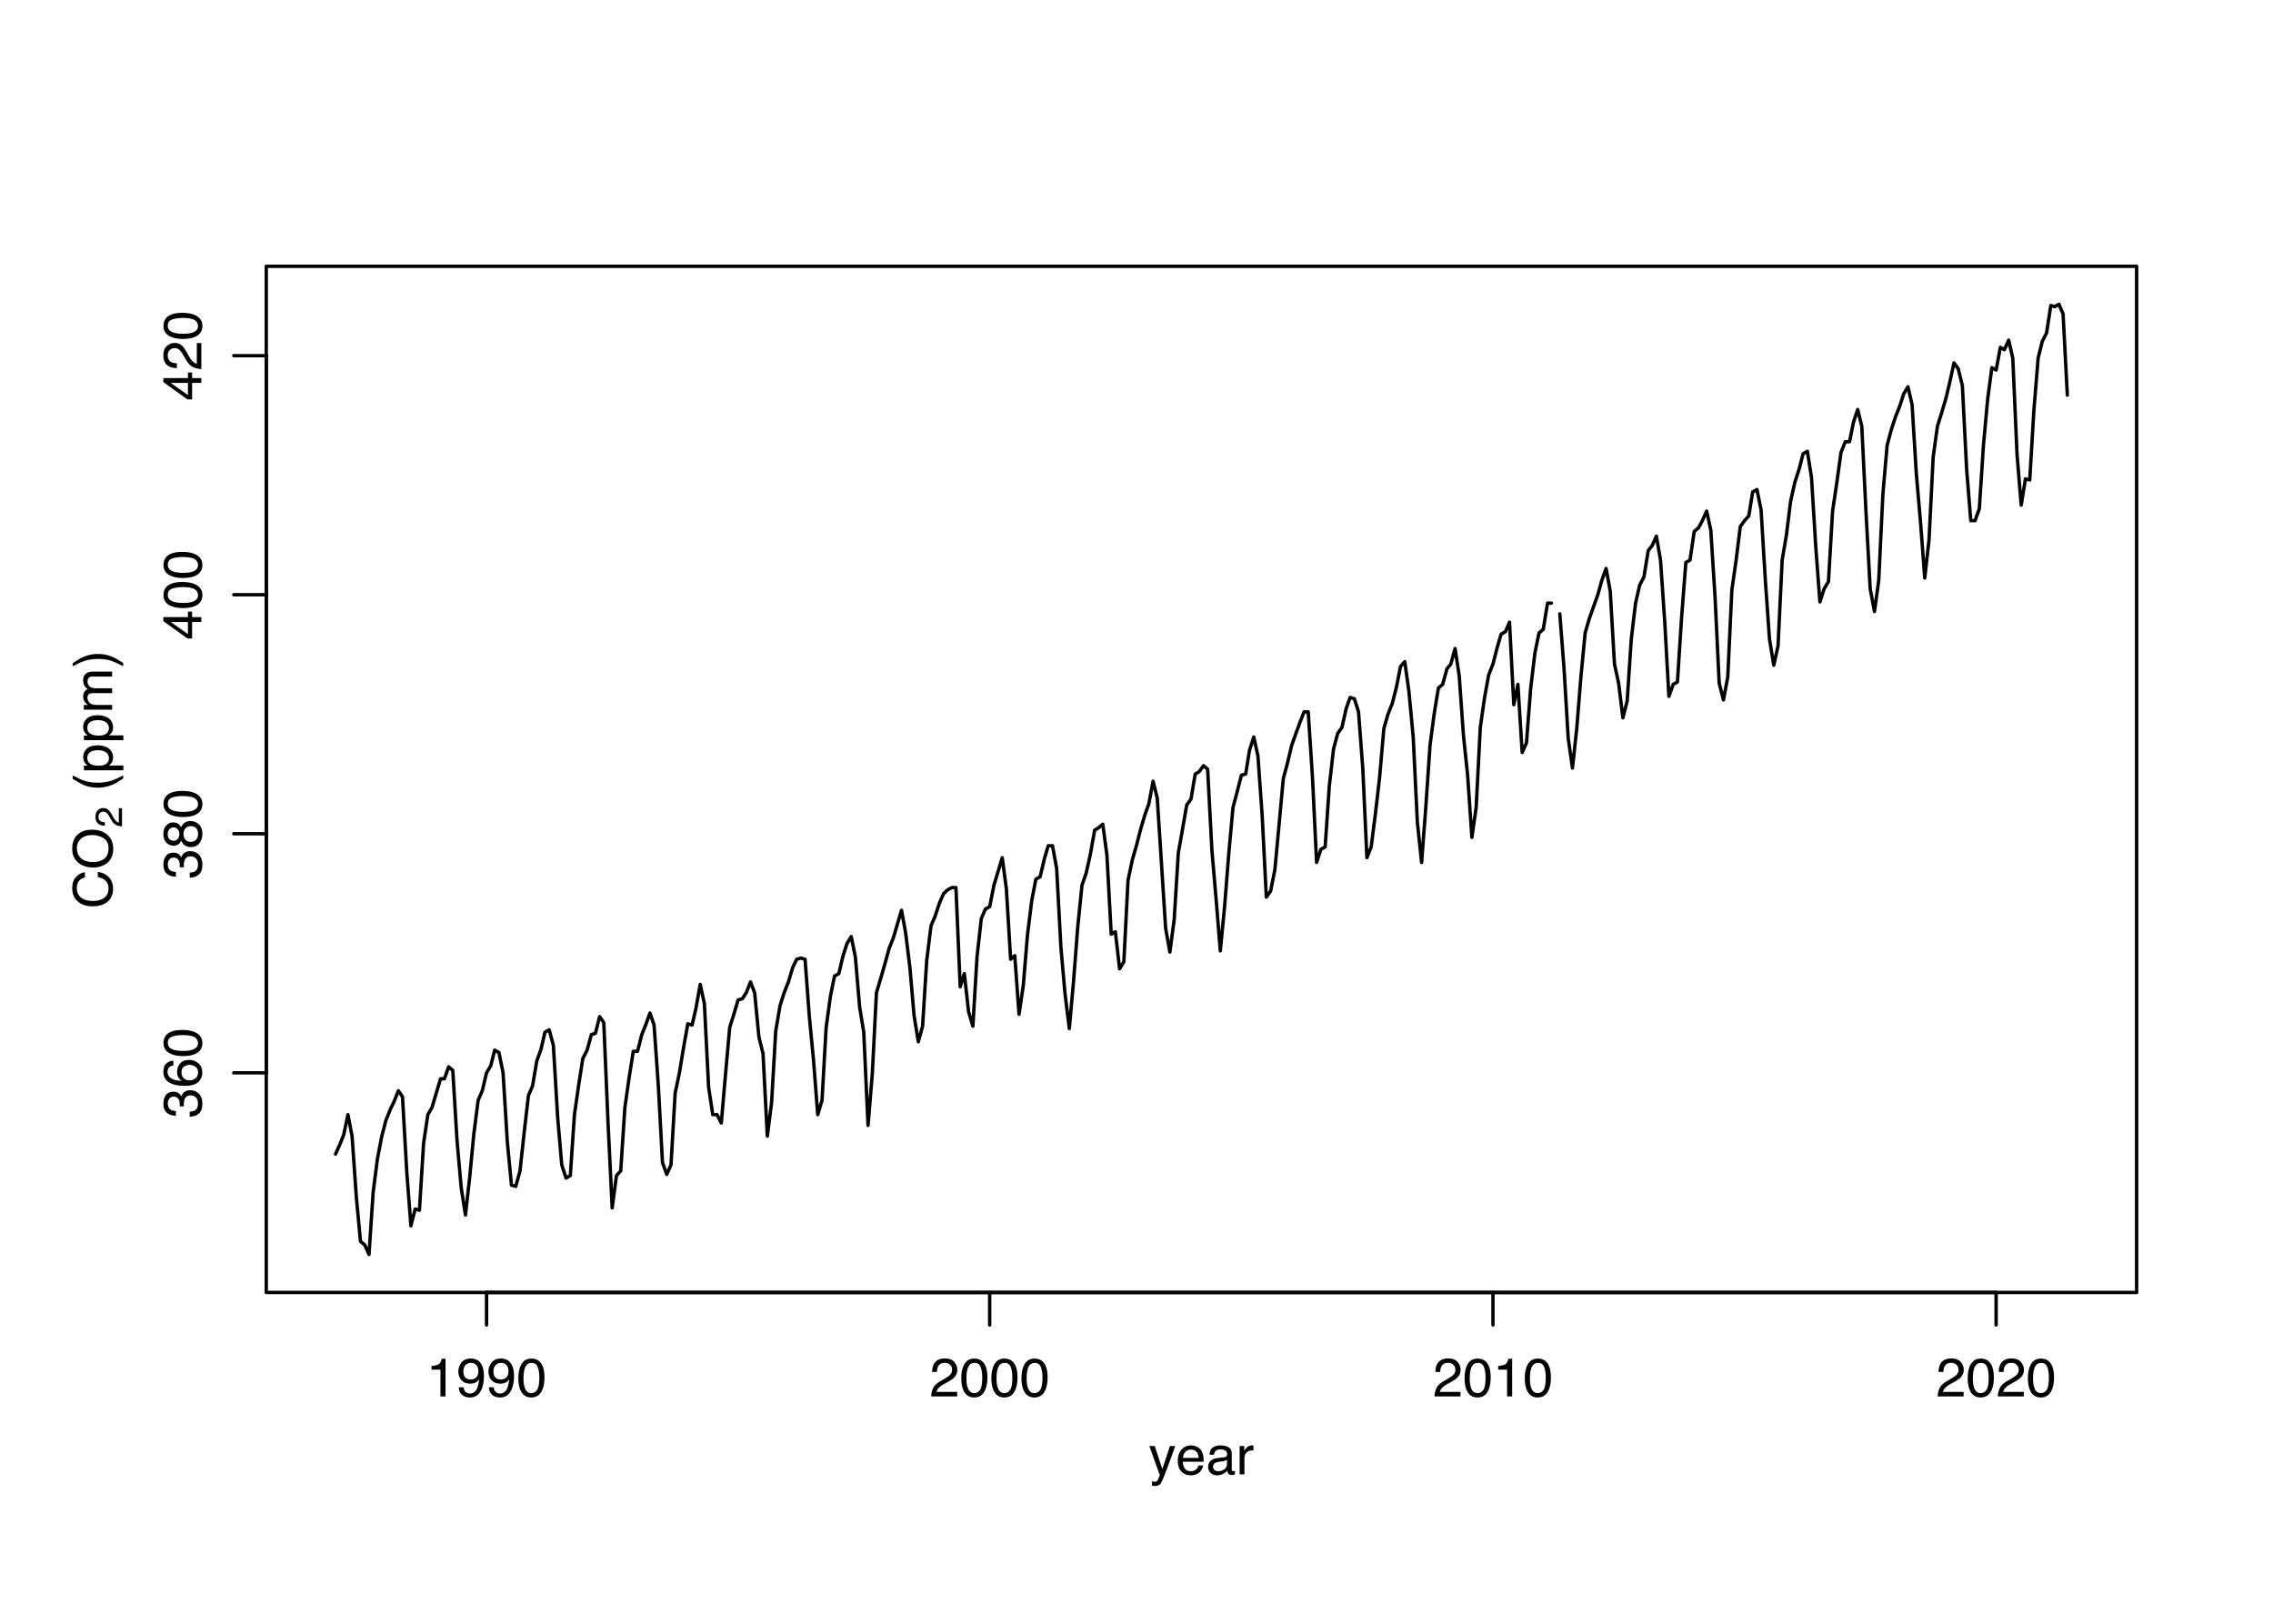
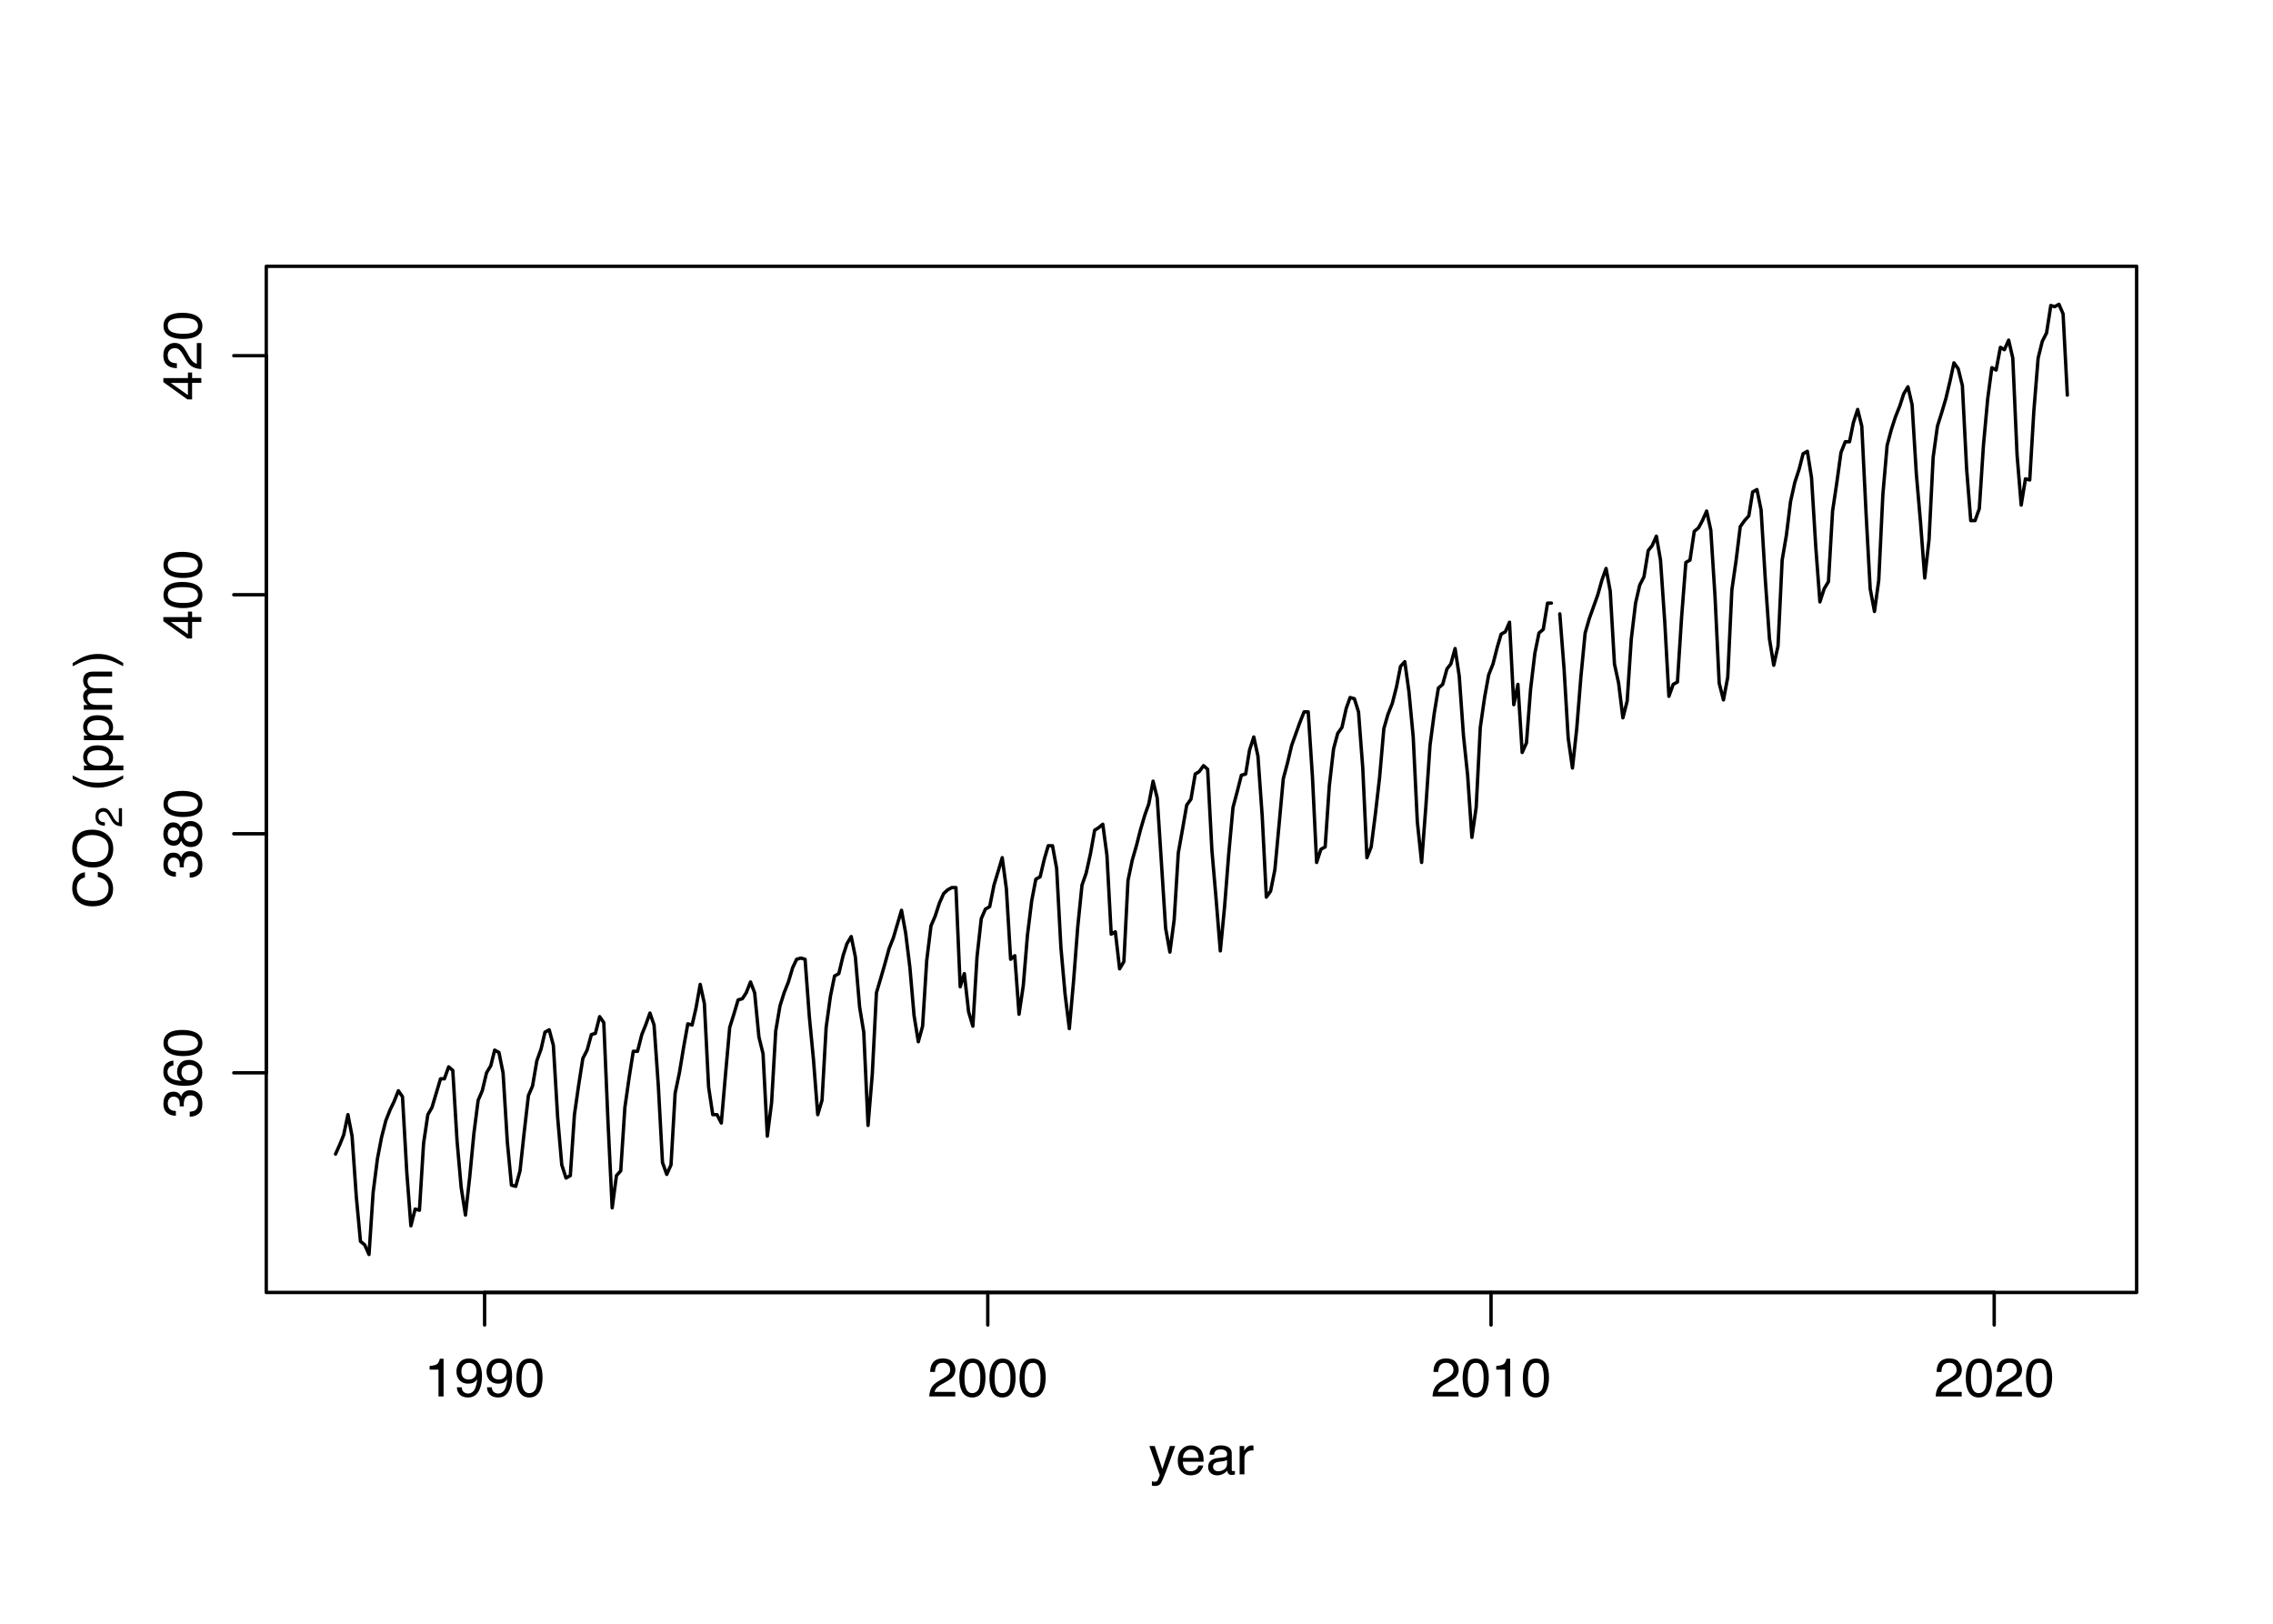
<svg xmlns="http://www.w3.org/2000/svg" xmlns:xlink="http://www.w3.org/1999/xlink" width="504pt" height="360pt" viewBox="0 0 504 360" version="1.1">
  <defs>
    <g>
      <symbol overflow="visible" id="glyph0-0">
        <path style="stroke:none;" d="M 0.391 0 L 0.391 -8.609 L 7.219 -8.609 L 7.219 0 Z M 6.141 -1.078 L 6.141 -7.531 L 1.469 -7.531 L 1.469 -1.078 Z M 6.141 -1.078 " />
      </symbol>
      <symbol overflow="visible" id="glyph0-1">
        <path style="stroke:none;" d="M 1.156 -5.938 L 1.156 -6.75 C 1.914 -6.82 2.441 -6.945 2.734 -7.125 C 3.035 -7.301 3.266 -7.711 3.422 -8.359 L 4.25 -8.359 L 4.25 0 L 3.125 0 L 3.125 -5.938 Z M 1.156 -5.938 " />
      </symbol>
      <symbol overflow="visible" id="glyph0-2">
        <path style="stroke:none;" d="M 1.594 -2.031 C 1.625 -1.445 1.848 -1.047 2.266 -0.828 C 2.484 -0.703 2.727 -0.641 3 -0.641 C 3.5 -0.641 3.926 -0.848 4.281 -1.266 C 4.633 -1.691 4.891 -2.547 5.047 -3.828 C 4.805 -3.461 4.516 -3.203 4.172 -3.047 C 3.828 -2.898 3.453 -2.828 3.047 -2.828 C 2.242 -2.828 1.602 -3.078 1.125 -3.578 C 0.656 -4.086 0.422 -4.738 0.422 -5.531 C 0.422 -6.289 0.656 -6.957 1.125 -7.531 C 1.594 -8.113 2.281 -8.406 3.188 -8.406 C 4.406 -8.406 5.25 -7.852 5.719 -6.75 C 5.969 -6.145 6.094 -5.391 6.094 -4.484 C 6.094 -3.453 5.941 -2.539 5.641 -1.75 C 5.129 -0.426 4.258 0.234 3.031 0.234 C 2.219 0.234 1.598 0.02 1.172 -0.406 C 0.742 -0.844 0.531 -1.383 0.531 -2.031 Z M 3.188 -3.75 C 3.613 -3.75 4 -3.883 4.344 -4.156 C 4.688 -4.438 4.859 -4.922 4.859 -5.609 C 4.859 -6.223 4.703 -6.68 4.391 -6.984 C 4.078 -7.285 3.68 -7.438 3.203 -7.438 C 2.691 -7.438 2.285 -7.266 1.984 -6.922 C 1.68 -6.578 1.531 -6.113 1.531 -5.531 C 1.531 -4.988 1.66 -4.555 1.922 -4.234 C 2.191 -3.91 2.613 -3.75 3.188 -3.75 Z M 3.188 -3.75 " />
      </symbol>
      <symbol overflow="visible" id="glyph0-3">
        <path style="stroke:none;" d="M 3.25 -8.391 C 4.332 -8.391 5.117 -7.941 5.609 -7.047 C 5.984 -6.359 6.172 -5.41 6.172 -4.203 C 6.172 -3.066 6 -2.125 5.656 -1.375 C 5.164 -0.301 4.359 0.234 3.234 0.234 C 2.234 0.234 1.484 -0.203 0.984 -1.078 C 0.578 -1.816 0.375 -2.801 0.375 -4.031 C 0.375 -4.977 0.5 -5.797 0.75 -6.484 C 1.207 -7.754 2.039 -8.391 3.25 -8.391 Z M 3.234 -0.734 C 3.785 -0.734 4.223 -0.973 4.547 -1.453 C 4.867 -1.941 5.031 -2.848 5.031 -4.172 C 5.031 -5.117 4.91 -5.898 4.672 -6.516 C 4.441 -7.129 3.988 -7.438 3.312 -7.438 C 2.688 -7.438 2.227 -7.145 1.938 -6.562 C 1.656 -5.977 1.516 -5.117 1.516 -3.984 C 1.516 -3.129 1.609 -2.441 1.797 -1.922 C 2.078 -1.129 2.555 -0.734 3.234 -0.734 Z M 3.234 -0.734 " />
      </symbol>
      <symbol overflow="visible" id="glyph0-4">
        <path style="stroke:none;" d="M 0.375 0 C 0.414 -0.719 0.566 -1.344 0.828 -1.875 C 1.086 -2.414 1.594 -2.906 2.344 -3.344 L 3.469 -4 C 3.969 -4.289 4.32 -4.539 4.531 -4.75 C 4.852 -5.07 5.016 -5.441 5.016 -5.859 C 5.016 -6.348 4.863 -6.734 4.562 -7.016 C 4.27 -7.305 3.883 -7.453 3.406 -7.453 C 2.676 -7.453 2.176 -7.18 1.906 -6.641 C 1.75 -6.336 1.664 -5.93 1.656 -5.422 L 0.578 -5.422 C 0.586 -6.148 0.723 -6.742 0.984 -7.203 C 1.441 -8.016 2.25 -8.422 3.406 -8.422 C 4.363 -8.422 5.062 -8.16 5.5 -7.641 C 5.945 -7.117 6.172 -6.539 6.172 -5.906 C 6.172 -5.238 5.938 -4.664 5.469 -4.188 C 5.195 -3.906 4.707 -3.566 4 -3.172 L 3.188 -2.734 C 2.812 -2.523 2.516 -2.32 2.297 -2.125 C 1.898 -1.789 1.648 -1.414 1.547 -1 L 6.141 -1 L 6.141 0 Z M 0.375 0 " />
      </symbol>
      <symbol overflow="visible" id="glyph0-5">
        <path style="stroke:none;" d="M 4.688 -6.281 L 5.859 -6.281 C 5.711 -5.875 5.383 -4.953 4.875 -3.516 C 4.488 -2.441 4.164 -1.566 3.906 -0.891 C 3.301 0.711 2.875 1.691 2.625 2.047 C 2.375 2.398 1.941 2.578 1.328 2.578 C 1.18 2.578 1.066 2.566 0.984 2.547 C 0.91 2.535 0.812 2.516 0.688 2.484 L 0.688 1.531 C 0.875 1.582 1.008 1.613 1.094 1.625 C 1.176 1.633 1.25 1.641 1.312 1.641 C 1.5 1.641 1.641 1.609 1.734 1.547 C 1.828 1.484 1.906 1.406 1.969 1.312 C 1.988 1.281 2.055 1.117 2.172 0.828 C 2.297 0.535 2.383 0.32 2.438 0.188 L 0.125 -6.281 L 1.312 -6.281 L 3 -1.172 Z M 3 -6.422 Z M 3 -6.422 " />
      </symbol>
      <symbol overflow="visible" id="glyph0-6">
        <path style="stroke:none;" d="M 3.391 -6.422 C 3.836 -6.422 4.27 -6.316 4.688 -6.109 C 5.102 -5.898 5.422 -5.629 5.641 -5.297 C 5.848 -4.973 5.988 -4.602 6.062 -4.188 C 6.125 -3.895 6.156 -3.43 6.156 -2.797 L 1.547 -2.797 C 1.566 -2.16 1.719 -1.648 2 -1.266 C 2.281 -0.879 2.719 -0.688 3.312 -0.688 C 3.863 -0.688 4.301 -0.867 4.625 -1.234 C 4.812 -1.441 4.945 -1.688 5.031 -1.969 L 6.062 -1.969 C 6.039 -1.738 5.953 -1.484 5.797 -1.203 C 5.641 -0.922 5.469 -0.688 5.281 -0.5 C 4.957 -0.188 4.555 0.02 4.078 0.125 C 3.828 0.188 3.539 0.219 3.219 0.219 C 2.438 0.219 1.773 -0.062 1.234 -0.625 C 0.691 -1.195 0.422 -1.992 0.422 -3.016 C 0.422 -4.023 0.691 -4.844 1.234 -5.469 C 1.785 -6.102 2.504 -6.422 3.391 -6.422 Z M 5.062 -3.641 C 5.02 -4.098 4.922 -4.461 4.766 -4.734 C 4.484 -5.242 4.004 -5.5 3.328 -5.5 C 2.836 -5.5 2.426 -5.32 2.094 -4.969 C 1.77 -4.625 1.598 -4.18 1.578 -3.641 Z M 3.281 -6.422 Z M 3.281 -6.422 " />
      </symbol>
      <symbol overflow="visible" id="glyph0-7">
        <path style="stroke:none;" d="M 1.578 -1.672 C 1.578 -1.367 1.688 -1.129 1.906 -0.953 C 2.133 -0.773 2.398 -0.688 2.703 -0.688 C 3.078 -0.688 3.438 -0.77 3.781 -0.938 C 4.375 -1.227 4.672 -1.695 4.672 -2.344 L 4.672 -3.188 C 4.535 -3.113 4.363 -3.047 4.156 -2.984 C 3.957 -2.93 3.758 -2.895 3.562 -2.875 L 2.938 -2.797 C 2.551 -2.742 2.258 -2.66 2.062 -2.547 C 1.738 -2.367 1.578 -2.078 1.578 -1.672 Z M 4.141 -3.797 C 4.379 -3.828 4.539 -3.93 4.625 -4.109 C 4.664 -4.203 4.688 -4.336 4.688 -4.516 C 4.688 -4.867 4.555 -5.125 4.297 -5.281 C 4.047 -5.445 3.688 -5.531 3.219 -5.531 C 2.664 -5.531 2.273 -5.383 2.047 -5.094 C 1.91 -4.926 1.82 -4.68 1.781 -4.359 L 0.797 -4.359 C 0.816 -5.129 1.066 -5.664 1.547 -5.969 C 2.035 -6.27 2.598 -6.422 3.234 -6.422 C 3.973 -6.422 4.57 -6.281 5.031 -6 C 5.488 -5.719 5.719 -5.281 5.719 -4.688 L 5.719 -1.078 C 5.719 -0.973 5.738 -0.883 5.781 -0.812 C 5.832 -0.75 5.93 -0.719 6.078 -0.719 C 6.117 -0.719 6.164 -0.719 6.219 -0.719 C 6.281 -0.727 6.348 -0.738 6.422 -0.75 L 6.422 0.031 C 6.254 0.07 6.125 0.098 6.031 0.109 C 5.945 0.129 5.832 0.141 5.688 0.141 C 5.32 0.141 5.062 0.008 4.906 -0.25 C 4.812 -0.383 4.75 -0.578 4.719 -0.828 C 4.5 -0.547 4.188 -0.301 3.781 -0.094 C 3.383 0.113 2.945 0.219 2.469 0.219 C 1.883 0.219 1.406 0.039 1.031 -0.312 C 0.664 -0.664 0.484 -1.109 0.484 -1.641 C 0.484 -2.223 0.664 -2.676 1.031 -3 C 1.395 -3.32 1.867 -3.52 2.453 -3.594 Z M 3.266 -6.422 Z M 3.266 -6.422 " />
      </symbol>
      <symbol overflow="visible" id="glyph0-8">
        <path style="stroke:none;" d="M 0.797 -6.281 L 1.812 -6.281 L 1.812 -5.188 C 1.883 -5.406 2.082 -5.664 2.406 -5.969 C 2.727 -6.27 3.098 -6.422 3.516 -6.422 C 3.535 -6.422 3.566 -6.414 3.609 -6.406 C 3.66 -6.406 3.742 -6.398 3.859 -6.391 L 3.859 -5.281 C 3.797 -5.289 3.738 -5.297 3.688 -5.297 C 3.633 -5.297 3.578 -5.297 3.516 -5.297 C 2.984 -5.297 2.57 -5.125 2.281 -4.781 C 2 -4.445 1.859 -4.055 1.859 -3.609 L 1.859 0 L 0.797 0 Z M 0.797 -6.281 " />
      </symbol>
      <symbol overflow="visible" id="glyph1-0">
        <path style="stroke:none;" d="M 0 -0.391 L -8.609 -0.391 L -8.609 -7.219 L 0 -7.219 Z M -1.078 -6.141 L -7.531 -6.141 L -7.531 -1.469 L -1.078 -1.469 Z M -1.078 -6.141 " />
      </symbol>
      <symbol overflow="visible" id="glyph1-1">
        <path style="stroke:none;" d="M 0.234 -3.125 C 0.234 -2.125 -0.035 -1.398 -0.578 -0.953 C -1.129 -0.504 -1.797 -0.281 -2.578 -0.281 L -2.578 -1.391 C -2.035 -1.43 -1.641 -1.531 -1.391 -1.688 C -0.953 -1.969 -0.734 -2.461 -0.734 -3.172 C -0.734 -3.734 -0.879 -4.18 -1.172 -4.516 C -1.473 -4.848 -1.859 -5.016 -2.328 -5.016 C -2.898 -5.016 -3.301 -4.836 -3.531 -4.484 C -3.77 -4.129 -3.891 -3.641 -3.891 -3.016 C -3.891 -2.941 -3.883 -2.867 -3.875 -2.797 C -3.875 -2.723 -3.875 -2.648 -3.875 -2.578 L -4.812 -2.578 C -4.789 -2.691 -4.781 -2.785 -4.781 -2.859 C -4.781 -2.93 -4.781 -3.008 -4.781 -3.094 C -4.781 -3.488 -4.844 -3.812 -4.969 -4.062 C -5.188 -4.508 -5.578 -4.734 -6.141 -4.734 C -6.555 -4.734 -6.875 -4.582 -7.094 -4.281 C -7.32 -3.988 -7.438 -3.645 -7.438 -3.25 C -7.438 -2.551 -7.203 -2.066 -6.734 -1.797 C -6.484 -1.648 -6.117 -1.566 -5.641 -1.547 L -5.641 -0.5 C -6.266 -0.5 -6.797 -0.625 -7.234 -0.875 C -8.016 -1.301 -8.406 -2.055 -8.406 -3.141 C -8.406 -3.992 -8.211 -4.656 -7.828 -5.125 C -7.453 -5.594 -6.898 -5.828 -6.172 -5.828 C -5.66 -5.828 -5.242 -5.691 -4.922 -5.422 C -4.723 -5.242 -4.566 -5.02 -4.453 -4.75 C -4.328 -5.188 -4.094 -5.531 -3.75 -5.781 C -3.406 -6.031 -2.984 -6.156 -2.484 -6.156 C -1.68 -6.156 -1.023 -5.891 -0.516 -5.359 C -0.016 -4.836 0.234 -4.094 0.234 -3.125 Z M 0.234 -3.125 " />
      </symbol>
      <symbol overflow="visible" id="glyph1-2">
        <path style="stroke:none;" d="M -8.422 -3.516 C -8.422 -4.453 -8.176 -5.102 -7.688 -5.469 C -7.207 -5.844 -6.707 -6.031 -6.188 -6.031 L -6.188 -4.984 C -6.52 -4.922 -6.781 -4.82 -6.969 -4.688 C -7.32 -4.426 -7.5 -4.039 -7.5 -3.531 C -7.5 -2.938 -7.223 -2.461 -6.672 -2.109 C -6.129 -1.766 -5.352 -1.578 -4.344 -1.547 C -4.695 -1.785 -4.961 -2.086 -5.141 -2.453 C -5.297 -2.785 -5.375 -3.16 -5.375 -3.578 C -5.375 -4.285 -5.148 -4.898 -4.703 -5.422 C -4.254 -5.941 -3.582 -6.203 -2.688 -6.203 C -1.926 -6.203 -1.25 -5.953 -0.656 -5.453 C -0.07 -4.961 0.219 -4.258 0.219 -3.344 C 0.219 -2.551 -0.078 -1.867 -0.672 -1.297 C -1.273 -0.734 -2.281 -0.453 -3.688 -0.453 C -4.727 -0.453 -5.613 -0.578 -6.344 -0.828 C -7.727 -1.316 -8.422 -2.211 -8.422 -3.516 Z M -0.719 -3.438 C -0.719 -3.988 -0.906 -4.398 -1.281 -4.672 C -1.656 -4.953 -2.098 -5.094 -2.609 -5.094 C -3.035 -5.094 -3.441 -4.969 -3.828 -4.719 C -4.211 -4.477 -4.406 -4.031 -4.406 -3.375 C -4.406 -2.926 -4.254 -2.531 -3.953 -2.188 C -3.66 -1.844 -3.211 -1.672 -2.609 -1.672 C -2.078 -1.672 -1.629 -1.828 -1.266 -2.141 C -0.898 -2.453 -0.719 -2.883 -0.719 -3.438 Z M -0.719 -3.438 " />
      </symbol>
      <symbol overflow="visible" id="glyph1-3">
        <path style="stroke:none;" d="M -8.391 -3.25 C -8.391 -4.332 -7.941 -5.117 -7.047 -5.609 C -6.359 -5.984 -5.41 -6.172 -4.203 -6.172 C -3.066 -6.172 -2.125 -6 -1.375 -5.656 C -0.301 -5.164 0.234 -4.359 0.234 -3.234 C 0.234 -2.234 -0.203 -1.484 -1.078 -0.984 C -1.816 -0.578 -2.801 -0.375 -4.031 -0.375 C -4.977 -0.375 -5.797 -0.5 -6.484 -0.75 C -7.754 -1.207 -8.391 -2.039 -8.391 -3.25 Z M -0.734 -3.234 C -0.734 -3.785 -0.973 -4.223 -1.453 -4.547 C -1.941 -4.867 -2.848 -5.031 -4.172 -5.031 C -5.117 -5.031 -5.898 -4.91 -6.516 -4.672 C -7.129 -4.441 -7.438 -3.988 -7.438 -3.312 C -7.438 -2.688 -7.145 -2.227 -6.562 -1.938 C -5.977 -1.656 -5.117 -1.516 -3.984 -1.516 C -3.129 -1.516 -2.441 -1.609 -1.922 -1.797 C -1.129 -2.078 -0.734 -2.555 -0.734 -3.234 Z M -0.734 -3.234 " />
      </symbol>
      <symbol overflow="visible" id="glyph1-4">
        <path style="stroke:none;" d="M -4.875 -3.266 C -4.875 -3.734 -5.004 -4.098 -5.266 -4.359 C -5.523 -4.617 -5.832 -4.75 -6.188 -4.75 C -6.5 -4.75 -6.785 -4.625 -7.047 -4.375 C -7.316 -4.125 -7.453 -3.742 -7.453 -3.234 C -7.453 -2.723 -7.316 -2.352 -7.047 -2.125 C -6.785 -1.895 -6.484 -1.781 -6.141 -1.781 C -5.742 -1.781 -5.43 -1.926 -5.203 -2.219 C -4.984 -2.52 -4.875 -2.867 -4.875 -3.266 Z M -0.719 -3.328 C -0.719 -3.816 -0.848 -4.223 -1.109 -4.547 C -1.379 -4.867 -1.773 -5.031 -2.297 -5.031 C -2.836 -5.031 -3.25 -4.863 -3.531 -4.531 C -3.812 -4.195 -3.953 -3.77 -3.953 -3.25 C -3.953 -2.75 -3.805 -2.336 -3.516 -2.016 C -3.234 -1.703 -2.836 -1.547 -2.328 -1.547 C -1.891 -1.547 -1.508 -1.691 -1.188 -1.984 C -0.875 -2.273 -0.719 -2.723 -0.719 -3.328 Z M -4.469 -1.828 C -4.594 -1.535 -4.738 -1.305 -4.906 -1.141 C -5.219 -0.836 -5.625 -0.688 -6.125 -0.688 C -6.75 -0.688 -7.285 -0.91 -7.734 -1.359 C -8.191 -1.816 -8.422 -2.457 -8.422 -3.281 C -8.422 -4.094 -8.207 -4.723 -7.781 -5.172 C -7.352 -5.629 -6.859 -5.859 -6.297 -5.859 C -5.773 -5.859 -5.348 -5.727 -5.016 -5.469 C -4.836 -5.32 -4.66 -5.094 -4.484 -4.781 C -4.328 -5.125 -4.145 -5.395 -3.938 -5.594 C -3.539 -5.969 -3.031 -6.156 -2.406 -6.156 C -1.664 -6.156 -1.039 -5.906 -0.531 -5.406 C -0.02 -4.914 0.234 -4.219 0.234 -3.312 C 0.234 -2.488 0.016 -1.797 -0.422 -1.234 C -0.867 -0.672 -1.516 -0.391 -2.359 -0.391 C -2.848 -0.391 -3.273 -0.508 -3.641 -0.75 C -4.004 -0.988 -4.281 -1.348 -4.469 -1.828 Z M -4.469 -1.828 " />
      </symbol>
      <symbol overflow="visible" id="glyph1-5">
        <path style="stroke:none;" d="M -2.969 -3.969 L -6.781 -3.969 L -2.969 -1.281 Z M 0 -3.984 L -2.047 -3.984 L -2.047 -0.312 L -3.078 -0.312 L -8.422 -4.156 L -8.422 -5.047 L -2.969 -5.047 L -2.969 -6.281 L -2.047 -6.281 L -2.047 -5.047 L 0 -5.047 Z M 0 -3.984 " />
      </symbol>
      <symbol overflow="visible" id="glyph1-6">
        <path style="stroke:none;" d="M 0 -0.375 C -0.719 -0.414 -1.344 -0.566 -1.875 -0.828 C -2.414 -1.086 -2.906 -1.594 -3.344 -2.344 L -4 -3.469 C -4.289 -3.969 -4.539 -4.32 -4.75 -4.531 C -5.07 -4.852 -5.441 -5.016 -5.859 -5.016 C -6.348 -5.016 -6.734 -4.863 -7.016 -4.562 C -7.305 -4.27 -7.453 -3.883 -7.453 -3.406 C -7.453 -2.676 -7.18 -2.176 -6.641 -1.906 C -6.336 -1.75 -5.93 -1.664 -5.422 -1.656 L -5.422 -0.578 C -6.148 -0.586 -6.742 -0.723 -7.203 -0.984 C -8.016 -1.441 -8.422 -2.25 -8.422 -3.406 C -8.422 -4.363 -8.16 -5.062 -7.641 -5.5 C -7.117 -5.945 -6.539 -6.172 -5.906 -6.172 C -5.238 -6.172 -4.664 -5.938 -4.188 -5.469 C -3.906 -5.195 -3.566 -4.707 -3.172 -4 L -2.734 -3.188 C -2.523 -2.812 -2.32 -2.516 -2.125 -2.297 C -1.789 -1.898 -1.414 -1.648 -1 -1.547 L -1 -6.141 L 0 -6.141 Z M 0 -0.375 " />
      </symbol>
      <symbol overflow="visible" id="glyph1-7">
        <path style="stroke:none;" d="M -8.844 -4.547 C -8.844 -5.629 -8.555 -6.473 -7.984 -7.078 C -7.41 -7.68 -6.758 -8.016 -6.031 -8.078 L -6.031 -6.938 C -6.582 -6.812 -7.02 -6.555 -7.344 -6.172 C -7.664 -5.785 -7.828 -5.242 -7.828 -4.547 C -7.828 -3.703 -7.531 -3.02 -6.938 -2.5 C -6.344 -1.977 -5.43 -1.719 -4.203 -1.719 C -3.191 -1.719 -2.367 -1.953 -1.734 -2.422 C -1.109 -2.891 -0.797 -3.594 -0.797 -4.531 C -0.797 -5.383 -1.129 -6.039 -1.797 -6.5 C -2.141 -6.727 -2.598 -6.906 -3.172 -7.031 L -3.172 -8.156 C -2.266 -8.062 -1.504 -7.727 -0.891 -7.156 C -0.148 -6.469 0.219 -5.547 0.219 -4.391 C 0.219 -3.391 -0.082 -2.551 -0.688 -1.875 C -1.488 -0.977 -2.723 -0.531 -4.391 -0.531 C -5.66 -0.531 -6.703 -0.863 -7.516 -1.531 C -8.398 -2.258 -8.844 -3.266 -8.844 -4.547 Z M -8.844 -4.312 Z M -8.844 -4.312 " />
      </symbol>
      <symbol overflow="visible" id="glyph1-8">
        <path style="stroke:none;" d="M -8.844 -4.625 C -8.844 -6.145 -8.352 -7.27 -7.375 -8 C -6.613 -8.57 -5.641 -8.859 -4.453 -8.859 C -3.172 -8.859 -2.102 -8.531 -1.25 -7.875 C -0.25 -7.113 0.25 -6.023 0.25 -4.609 C 0.25 -3.285 -0.188 -2.242 -1.062 -1.484 C -1.906 -0.805 -2.973 -0.469 -4.266 -0.469 C -5.422 -0.469 -6.414 -0.758 -7.25 -1.344 C -8.312 -2.082 -8.844 -3.176 -8.844 -4.625 Z M -0.797 -4.75 C -0.797 -5.77 -1.16 -6.508 -1.891 -6.969 C -2.629 -7.438 -3.477 -7.672 -4.438 -7.672 C -5.445 -7.672 -6.258 -7.406 -6.875 -6.875 C -7.5 -6.344 -7.812 -5.617 -7.812 -4.703 C -7.812 -3.805 -7.504 -3.078 -6.891 -2.516 C -6.273 -1.953 -5.375 -1.672 -4.188 -1.672 C -3.227 -1.672 -2.422 -1.91 -1.766 -2.391 C -1.117 -2.879 -0.797 -3.664 -0.797 -4.75 Z M -8.844 -4.672 Z M -8.844 -4.672 " />
      </symbol>
      <symbol overflow="visible" id="glyph1-9">
        <path style="stroke:none;" d="" />
      </symbol>
      <symbol overflow="visible" id="glyph1-10">
        <path style="stroke:none;" d="M -8.75 -3.547 C -7.562 -2.93 -6.688 -2.535 -6.125 -2.359 C -5.258 -2.078 -4.27 -1.938 -3.156 -1.938 C -2.02 -1.938 -0.984 -2.098 -0.047 -2.422 C 0.535 -2.609 1.367 -2.988 2.453 -3.562 L 2.453 -2.859 C 1.555 -2.285 0.984 -1.93 0.734 -1.797 C 0.492 -1.66 0.16 -1.516 -0.266 -1.359 C -0.836 -1.141 -1.453 -0.984 -2.109 -0.891 C -2.453 -0.848 -2.773 -0.828 -3.078 -0.828 C -4.234 -0.828 -5.266 -1.008 -6.172 -1.375 C -6.742 -1.602 -7.602 -2.082 -8.75 -2.812 Z M -8.75 -3.547 " />
      </symbol>
      <symbol overflow="visible" id="glyph1-11">
        <path style="stroke:none;" d="M -0.703 -3.422 C -0.703 -3.91 -0.91 -4.316 -1.328 -4.641 C -1.742 -4.973 -2.359 -5.141 -3.172 -5.141 C -3.672 -5.141 -4.102 -5.066 -4.469 -4.922 C -5.156 -4.648 -5.5 -4.148 -5.5 -3.422 C -5.5 -2.691 -5.133 -2.191 -4.406 -1.922 C -4.02 -1.773 -3.523 -1.703 -2.922 -1.703 C -2.43 -1.703 -2.02 -1.773 -1.688 -1.922 C -1.031 -2.191 -0.703 -2.691 -0.703 -3.422 Z M -6.25 -0.688 L -6.25 -1.719 L -5.422 -1.719 C -5.703 -1.926 -5.922 -2.156 -6.078 -2.406 C -6.305 -2.758 -6.422 -3.176 -6.422 -3.656 C -6.422 -4.375 -6.148 -4.977 -5.609 -5.469 C -5.066 -5.969 -4.289 -6.219 -3.281 -6.219 C -1.906 -6.219 -0.926 -5.859 -0.344 -5.141 C 0.031 -4.691 0.219 -4.164 0.219 -3.562 C 0.219 -3.094 0.113 -2.695 -0.094 -2.375 C -0.219 -2.188 -0.422 -1.977 -0.703 -1.75 L 2.5 -1.75 L 2.5 -0.688 Z M -6.25 -0.688 " />
      </symbol>
      <symbol overflow="visible" id="glyph1-12">
        <path style="stroke:none;" d="M -6.281 -0.781 L -6.281 -1.812 L -5.391 -1.812 C -5.691 -2.062 -5.914 -2.289 -6.062 -2.5 C -6.301 -2.844 -6.422 -3.238 -6.422 -3.688 C -6.422 -4.188 -6.297 -4.586 -6.047 -4.891 C -5.91 -5.055 -5.703 -5.211 -5.422 -5.359 C -5.766 -5.586 -6.016 -5.859 -6.172 -6.172 C -6.336 -6.492 -6.422 -6.852 -6.422 -7.25 C -6.422 -8.094 -6.113 -8.664 -5.5 -8.969 C -5.176 -9.133 -4.734 -9.219 -4.172 -9.219 L 0 -9.219 L 0 -8.125 L -4.359 -8.125 C -4.773 -8.125 -5.062 -8.02 -5.219 -7.812 C -5.375 -7.602 -5.453 -7.348 -5.453 -7.047 C -5.453 -6.629 -5.312 -6.27 -5.031 -5.969 C -4.758 -5.676 -4.301 -5.531 -3.656 -5.531 L 0 -5.531 L 0 -4.453 L -4.094 -4.453 C -4.52 -4.453 -4.832 -4.398 -5.031 -4.297 C -5.32 -4.141 -5.469 -3.844 -5.469 -3.406 C -5.469 -3.008 -5.312 -2.645 -5 -2.312 C -4.695 -1.988 -4.141 -1.828 -3.328 -1.828 L 0 -1.828 L 0 -0.781 Z M -6.281 -0.781 " />
      </symbol>
      <symbol overflow="visible" id="glyph1-13">
        <path style="stroke:none;" d="M 2.453 -0.422 C 1.242 -1.035 0.359 -1.438 -0.203 -1.625 C -1.035 -1.895 -2.02 -2.031 -3.156 -2.031 C -4.281 -2.031 -5.312 -1.867 -6.25 -1.547 C -6.832 -1.359 -7.664 -0.977 -8.75 -0.406 L -8.75 -1.109 C -7.789 -1.711 -7.195 -2.078 -6.969 -2.203 C -6.75 -2.328 -6.441 -2.461 -6.047 -2.609 C -5.555 -2.797 -5.07 -2.93 -4.594 -3.016 C -4.113 -3.098 -3.656 -3.141 -3.219 -3.141 C -2.062 -3.141 -1.031 -2.953 -0.125 -2.578 C 0.457 -2.348 1.316 -1.875 2.453 -1.156 Z M 2.453 -0.422 " />
      </symbol>
      <symbol overflow="visible" id="glyph2-0">
        <path style="stroke:none;" d="M 0 -0.266 L -6.031 -0.266 L -6.031 -5.062 L 0 -5.062 Z M -0.75 -4.297 L -5.281 -4.297 L -5.281 -1.031 L -0.75 -1.031 Z M -0.75 -4.297 " />
      </symbol>
      <symbol overflow="visible" id="glyph2-1">
        <path style="stroke:none;" d="M 0 -0.266 C -0.508 -0.285 -0.953 -0.383 -1.328 -0.562 C -1.703 -0.75 -2.039 -1.109 -2.344 -1.641 L -2.797 -2.438 C -3.004 -2.781 -3.18 -3.023 -3.328 -3.172 C -3.555 -3.398 -3.816 -3.516 -4.109 -3.516 C -4.453 -3.516 -4.723 -3.41 -4.922 -3.203 C -5.117 -2.992 -5.219 -2.719 -5.219 -2.375 C -5.219 -1.875 -5.023 -1.523 -4.641 -1.328 C -4.441 -1.223 -4.16 -1.164 -3.797 -1.156 L -3.797 -0.406 C -4.305 -0.414 -4.723 -0.508 -5.047 -0.688 C -5.609 -1.008 -5.891 -1.578 -5.891 -2.391 C -5.891 -3.055 -5.707 -3.547 -5.344 -3.859 C -4.988 -4.172 -4.586 -4.328 -4.141 -4.328 C -3.672 -4.328 -3.27 -4.16 -2.938 -3.828 C -2.738 -3.641 -2.5 -3.297 -2.219 -2.797 L -1.906 -2.234 C -1.758 -1.961 -1.617 -1.754 -1.484 -1.609 C -1.254 -1.328 -0.992 -1.156 -0.703 -1.094 L -0.703 -4.297 L 0 -4.297 Z M 0 -0.266 " />
      </symbol>
    </g>
  </defs>
  <g id="surface6">
    <rect x="0" y="0" width="504" height="360" style="fill:rgb(100%,100%,100%);fill-opacity:1;stroke:none;" />
    <path style="fill:none;stroke-width:0.75;stroke-linecap:round;stroke-linejoin:round;stroke:rgb(0%,0%,0%);stroke-opacity:1;stroke-miterlimit:10;" d="M 74.398 255.875 L 75.348 253.754 L 76.203 251.633 L 77.148 247.129 L 78.066 251.898 L 79.012 265.414 L 79.93 275.219 L 80.875 276.012 L 81.824 278.133 L 82.738 264.355 L 83.688 256.934 L 84.602 252.164 L 85.551 248.453 L 86.496 246.07 L 87.383 244.215 L 88.332 241.828 L 89.246 243.156 L 90.195 259.848 L 91.109 271.773 L 92.059 268.062 L 93.004 268.328 L 93.922 253.488 L 94.867 247.129 L 95.785 245.539 L 96.73 242.359 L 97.68 239.18 L 98.535 239.18 L 99.48 236.531 L 100.398 237.324 L 101.344 252.961 L 102.262 263.293 L 103.207 269.391 L 104.156 260.91 L 105.07 251.371 L 106.02 243.949 L 106.934 241.828 L 107.883 237.855 L 108.828 236.266 L 109.684 232.82 L 110.633 233.352 L 111.547 237.855 L 112.496 253.223 L 113.41 262.766 L 114.359 263.027 L 115.305 259.586 L 116.223 251.105 L 117.168 242.891 L 118.086 240.77 L 119.031 235.203 L 119.98 232.555 L 120.836 228.844 L 121.781 228.316 L 122.699 231.762 L 123.645 247.66 L 124.562 258.258 L 125.508 261.176 L 126.457 260.645 L 127.371 247.129 L 128.32 240.504 L 129.234 234.676 L 130.184 232.82 L 131.129 229.375 L 132.016 229.109 L 132.961 225.402 L 133.879 226.727 L 134.824 248.984 L 135.742 267.797 L 136.688 260.645 L 137.637 259.586 L 138.555 245.539 L 139.5 238.914 L 140.418 233.086 L 141.363 233.086 L 142.309 229.375 L 143.164 227.254 L 144.113 224.605 L 145.027 227.254 L 145.977 240.77 L 146.895 257.73 L 147.84 260.379 L 148.785 258.258 L 149.703 242.359 L 150.648 237.855 L 151.566 232.289 L 152.512 226.992 L 153.461 227.254 L 154.316 223.547 L 155.262 218.246 L 156.18 222.484 L 157.125 241.035 L 158.043 247.129 L 158.988 247.129 L 159.938 248.984 L 160.852 238.387 L 161.801 227.785 L 162.719 224.871 L 163.664 221.691 L 164.609 221.426 L 165.465 220.102 L 166.414 217.715 L 167.328 220.102 L 168.277 229.906 L 169.191 233.613 L 170.141 251.898 L 171.086 244.48 L 172.004 228.582 L 172.949 223.016 L 173.867 220.102 L 174.812 217.715 L 175.762 214.535 L 176.648 212.68 L 177.594 212.414 L 178.512 212.68 L 179.457 225.402 L 180.375 234.941 L 181.32 247.129 L 182.27 243.949 L 183.184 227.785 L 184.133 220.895 L 185.047 216.391 L 185.996 215.859 L 186.941 211.887 L 187.797 209.234 L 188.746 207.645 L 189.66 212.152 L 190.609 223.281 L 191.523 228.844 L 192.473 249.516 L 193.418 238.121 L 194.336 220.102 L 195.281 216.922 L 196.199 213.742 L 197.145 210.297 L 198.094 207.91 L 198.949 204.996 L 199.895 201.816 L 200.812 206.852 L 201.758 214.535 L 202.676 225.137 L 203.621 230.965 L 204.57 227.52 L 205.484 212.945 L 206.434 205.262 L 207.348 203.141 L 208.297 200.227 L 209.242 198.105 L 210.098 197.312 L 211.047 196.781 L 211.961 196.781 L 212.91 218.777 L 213.824 215.859 L 214.773 224.34 L 215.719 227.52 L 216.637 212.152 L 217.582 203.672 L 218.5 201.551 L 219.445 201.02 L 220.395 196.25 L 221.277 193.336 L 222.227 190.156 L 223.145 197.047 L 224.09 212.68 L 225.008 211.887 L 225.953 224.871 L 226.898 218.512 L 227.816 207.383 L 228.766 199.695 L 229.68 194.926 L 230.629 194.398 L 231.574 190.422 L 232.43 187.508 L 233.375 187.508 L 234.293 192.543 L 235.238 210.031 L 236.156 220.367 L 237.105 228.051 L 238.051 217.449 L 238.969 205.527 L 239.914 196.25 L 240.832 193.602 L 241.777 189.363 L 242.723 184.062 L 243.578 183.531 L 244.527 182.738 L 245.445 189.625 L 246.391 207.117 L 247.309 206.586 L 248.254 214.801 L 249.199 213.211 L 250.117 195.191 L 251.062 190.688 L 251.98 187.508 L 252.93 183.797 L 253.875 180.617 L 254.73 178.23 L 255.676 173.199 L 256.594 176.906 L 257.539 191.48 L 258.457 205.793 L 259.402 211.09 L 260.352 203.938 L 261.27 189.098 L 262.215 183.797 L 263.133 178.496 L 264.078 177.172 L 265.023 171.609 L 265.91 171.078 L 266.859 169.754 L 267.773 170.547 L 268.723 188.566 L 269.637 199.168 L 270.586 210.824 L 271.531 201.02 L 272.449 189.363 L 273.395 179.027 L 274.312 175.582 L 275.258 171.871 L 276.207 171.609 L 277.062 166.309 L 278.008 163.395 L 278.926 167.633 L 279.871 180.883 L 280.789 198.902 L 281.734 197.578 L 282.684 192.809 L 283.598 183.004 L 284.547 172.668 L 285.461 169.223 L 286.41 165.246 L 287.355 162.598 L 288.211 160.215 L 289.16 157.828 L 290.074 157.828 L 291.023 172.402 L 291.938 191.215 L 292.887 188.301 L 293.832 187.773 L 294.75 174.258 L 295.695 166.043 L 296.613 162.598 L 297.559 161.273 L 298.508 157.031 L 299.363 154.648 L 300.309 154.914 L 301.227 157.828 L 302.172 170.281 L 303.09 190.156 L 304.035 187.773 L 304.984 180.352 L 305.898 172.402 L 306.848 161.539 L 307.762 158.359 L 308.711 155.973 L 309.656 152.262 L 310.543 147.758 L 311.488 146.699 L 312.406 153.324 L 313.355 163.395 L 314.27 182.207 L 315.219 191.215 L 316.164 178.762 L 317.082 165.246 L 318.027 158.094 L 318.945 152.527 L 319.891 151.734 L 320.84 148.289 L 321.695 147.227 L 322.641 143.785 L 323.559 149.879 L 324.504 163.129 L 325.422 171.871 L 326.367 185.652 L 327.316 179.027 L 328.23 161.273 L 329.18 154.648 L 330.094 149.613 L 331.043 147.227 L 331.988 143.52 L 332.844 140.605 L 333.789 140.074 L 334.707 137.953 L 335.656 156.238 L 336.57 151.734 L 337.52 166.836 L 338.465 164.719 L 339.383 152.793 L 340.328 144.844 L 341.246 140.34 L 342.191 139.543 L 343.141 133.715 L 343.996 133.715 " />
    <path style="fill:none;stroke-width:0.75;stroke-linecap:round;stroke-linejoin:round;stroke:rgb(0%,0%,0%);stroke-opacity:1;stroke-miterlimit:10;" d="M 345.859 136.098 L 346.805 148.289 L 347.723 163.656 L 348.668 170.281 L 349.617 161.539 L 350.531 150.145 L 351.48 140.34 L 352.395 137.16 L 353.344 134.508 L 354.289 131.859 L 355.176 128.68 L 356.121 126.031 L 357.039 131.062 L 357.984 147.227 L 358.902 151.469 L 359.848 159.152 L 360.797 155.441 L 361.711 141.664 L 362.66 133.715 L 363.574 129.738 L 364.523 127.883 L 365.469 122.055 L 366.324 120.996 L 367.273 118.875 L 368.188 124.176 L 369.137 137.953 L 370.051 154.383 L 371 151.734 L 371.945 151.203 L 372.863 136.895 L 373.809 124.703 L 374.727 124.176 L 375.672 117.816 L 376.621 117.02 L 377.477 115.43 L 378.422 113.309 L 379.34 117.551 L 380.285 132.391 L 381.203 151.469 L 382.148 155.18 L 383.098 150.145 L 384.012 130.801 L 384.961 124.176 L 385.875 116.754 L 386.824 115.43 L 387.77 114.371 L 388.625 109.07 L 389.574 108.539 L 390.488 113.043 L 391.438 128.68 L 392.352 141.664 L 393.301 147.492 L 394.246 143.254 L 395.164 124.176 L 396.109 118.609 L 397.027 111.191 L 397.973 106.949 L 398.922 104.035 L 399.809 100.59 L 400.754 100.059 L 401.672 105.891 L 402.617 121.258 L 403.535 133.449 L 404.48 130.535 L 405.43 128.945 L 406.344 113.309 L 407.293 106.949 L 408.207 100.324 L 409.156 97.941 L 410.102 97.941 L 410.957 93.699 L 411.906 90.785 L 412.82 94.496 L 413.77 113.84 L 414.684 130.535 L 415.633 135.57 L 416.578 128.68 L 417.496 109.602 L 418.441 98.734 L 419.359 95.289 L 420.305 92.375 L 421.254 89.992 L 422.109 87.34 L 423.055 85.75 L 423.973 89.727 L 424.918 105.094 L 425.836 115.695 L 426.781 128.148 L 427.73 119.668 L 428.645 101.387 L 429.594 94.496 L 430.508 91.582 L 431.457 88.402 L 432.402 84.426 L 433.258 80.449 L 434.207 81.777 L 435.121 85.484 L 436.07 104.035 L 436.984 115.43 L 437.934 115.43 L 438.879 112.781 L 439.797 98.734 L 440.742 88.402 L 441.66 81.512 L 442.605 82.043 L 443.555 77.008 L 444.438 77.535 L 445.387 75.418 L 446.301 79.391 L 447.25 100.855 L 448.168 111.984 L 449.113 106.156 L 450.059 106.422 L 450.977 91.051 L 451.922 79.391 L 452.84 75.68 L 453.789 73.828 L 454.734 67.73 L 455.59 67.996 L 456.535 67.465 L 457.453 69.586 L 458.398 87.605 " />
-     <path style="fill:none;stroke-width:0.75;stroke-linecap:round;stroke-linejoin:round;stroke:rgb(0%,0%,0%);stroke-opacity:1;stroke-miterlimit:10;" d="M 107.883 286.559 L 442.605 286.559 " />
-     <path style="fill:none;stroke-width:0.75;stroke-linecap:round;stroke-linejoin:round;stroke:rgb(0%,0%,0%);stroke-opacity:1;stroke-miterlimit:10;" d="M 107.883 286.559 L 107.883 293.762 " />
-     <path style="fill:none;stroke-width:0.75;stroke-linecap:round;stroke-linejoin:round;stroke:rgb(0%,0%,0%);stroke-opacity:1;stroke-miterlimit:10;" d="M 219.445 286.559 L 219.445 293.762 " />
-     <path style="fill:none;stroke-width:0.75;stroke-linecap:round;stroke-linejoin:round;stroke:rgb(0%,0%,0%);stroke-opacity:1;stroke-miterlimit:10;" d="M 331.043 286.559 L 331.043 293.762 " />
-     <path style="fill:none;stroke-width:0.75;stroke-linecap:round;stroke-linejoin:round;stroke:rgb(0%,0%,0%);stroke-opacity:1;stroke-miterlimit:10;" d="M 442.605 286.559 L 442.605 293.762 " />
+     <path style="fill:none;stroke-width:0.75;stroke-linecap:round;stroke-linejoin:round;stroke:rgb(0%,0%,0%);stroke-opacity:1;stroke-miterlimit:10;" d="M 107.453 286.559 L 442.18 286.559 " />
+     <path style="fill:none;stroke-width:0.75;stroke-linecap:round;stroke-linejoin:round;stroke:rgb(0%,0%,0%);stroke-opacity:1;stroke-miterlimit:10;" d="M 107.453 286.559 L 107.453 293.762 " />
+     <path style="fill:none;stroke-width:0.75;stroke-linecap:round;stroke-linejoin:round;stroke:rgb(0%,0%,0%);stroke-opacity:1;stroke-miterlimit:10;" d="M 219.02 286.559 L 219.02 293.762 " />
+     <path style="fill:none;stroke-width:0.75;stroke-linecap:round;stroke-linejoin:round;stroke:rgb(0%,0%,0%);stroke-opacity:1;stroke-miterlimit:10;" d="M 330.613 286.559 L 330.613 293.762 " />
+     <path style="fill:none;stroke-width:0.75;stroke-linecap:round;stroke-linejoin:round;stroke:rgb(0%,0%,0%);stroke-opacity:1;stroke-miterlimit:10;" d="M 442.18 286.559 L 442.18 293.762 " />
    <g style="fill:rgb(0%,0%,0%);fill-opacity:1;">
-       <use xlink:href="#glyph0-1" x="94.535" y="309.602" />
-       <use xlink:href="#glyph0-2" x="101.209" y="309.602" />
-       <use xlink:href="#glyph0-2" x="107.883" y="309.602" />
-       <use xlink:href="#glyph0-3" x="114.557" y="309.602" />
+       <use xlink:href="#glyph0-1" x="94.105" y="309.602" />
+       <use xlink:href="#glyph0-2" x="100.779" y="309.602" />
+       <use xlink:href="#glyph0-2" x="107.453" y="309.602" />
+       <use xlink:href="#glyph0-3" x="114.127" y="309.602" />
    </g>
    <g style="fill:rgb(0%,0%,0%);fill-opacity:1;">
-       <use xlink:href="#glyph0-4" x="206.098" y="309.602" />
-       <use xlink:href="#glyph0-3" x="212.771" y="309.602" />
-       <use xlink:href="#glyph0-3" x="219.445" y="309.602" />
-       <use xlink:href="#glyph0-3" x="226.119" y="309.602" />
+       <use xlink:href="#glyph0-4" x="205.672" y="309.602" />
+       <use xlink:href="#glyph0-3" x="212.346" y="309.602" />
+       <use xlink:href="#glyph0-3" x="219.02" y="309.602" />
+       <use xlink:href="#glyph0-3" x="225.693" y="309.602" />
    </g>
    <g style="fill:rgb(0%,0%,0%);fill-opacity:1;">
-       <use xlink:href="#glyph0-4" x="317.695" y="309.602" />
-       <use xlink:href="#glyph0-3" x="324.369" y="309.602" />
-       <use xlink:href="#glyph0-1" x="331.043" y="309.602" />
-       <use xlink:href="#glyph0-3" x="337.717" y="309.602" />
+       <use xlink:href="#glyph0-4" x="317.266" y="309.602" />
+       <use xlink:href="#glyph0-3" x="323.939" y="309.602" />
+       <use xlink:href="#glyph0-1" x="330.613" y="309.602" />
+       <use xlink:href="#glyph0-3" x="337.287" y="309.602" />
    </g>
    <g style="fill:rgb(0%,0%,0%);fill-opacity:1;">
-       <use xlink:href="#glyph0-4" x="429.258" y="309.602" />
-       <use xlink:href="#glyph0-3" x="435.932" y="309.602" />
-       <use xlink:href="#glyph0-4" x="442.605" y="309.602" />
-       <use xlink:href="#glyph0-3" x="449.279" y="309.602" />
+       <use xlink:href="#glyph0-4" x="428.832" y="309.602" />
+       <use xlink:href="#glyph0-3" x="435.506" y="309.602" />
+       <use xlink:href="#glyph0-4" x="442.18" y="309.602" />
+       <use xlink:href="#glyph0-3" x="448.854" y="309.602" />
    </g>
    <path style="fill:none;stroke-width:0.75;stroke-linecap:round;stroke-linejoin:round;stroke:rgb(0%,0%,0%);stroke-opacity:1;stroke-miterlimit:10;" d="M 59.039 237.855 L 59.039 78.859 " />
    <path style="fill:none;stroke-width:0.75;stroke-linecap:round;stroke-linejoin:round;stroke:rgb(0%,0%,0%);stroke-opacity:1;stroke-miterlimit:10;" d="M 59.039 237.855 L 51.84 237.855 " />
    <path style="fill:none;stroke-width:0.75;stroke-linecap:round;stroke-linejoin:round;stroke:rgb(0%,0%,0%);stroke-opacity:1;stroke-miterlimit:10;" d="M 59.039 184.855 L 51.84 184.855 " />
    <path style="fill:none;stroke-width:0.75;stroke-linecap:round;stroke-linejoin:round;stroke:rgb(0%,0%,0%);stroke-opacity:1;stroke-miterlimit:10;" d="M 59.039 131.859 L 51.84 131.859 " />
    <path style="fill:none;stroke-width:0.75;stroke-linecap:round;stroke-linejoin:round;stroke:rgb(0%,0%,0%);stroke-opacity:1;stroke-miterlimit:10;" d="M 59.039 78.859 L 51.84 78.859 " />
    <g style="fill:rgb(0%,0%,0%);fill-opacity:1;">
      <use xlink:href="#glyph1-1" x="44.641" y="247.867" />
      <use xlink:href="#glyph1-2" x="44.641" y="241.193" />
      <use xlink:href="#glyph1-3" x="44.641" y="234.52" />
    </g>
    <g style="fill:rgb(0%,0%,0%);fill-opacity:1;">
      <use xlink:href="#glyph1-1" x="44.641" y="194.867" />
      <use xlink:href="#glyph1-4" x="44.641" y="188.193" />
      <use xlink:href="#glyph1-3" x="44.641" y="181.52" />
    </g>
    <g style="fill:rgb(0%,0%,0%);fill-opacity:1;">
      <use xlink:href="#glyph1-5" x="44.641" y="141.871" />
      <use xlink:href="#glyph1-3" x="44.641" y="135.197" />
      <use xlink:href="#glyph1-3" x="44.641" y="128.523" />
    </g>
    <g style="fill:rgb(0%,0%,0%);fill-opacity:1;">
      <use xlink:href="#glyph1-5" x="44.641" y="88.871" />
      <use xlink:href="#glyph1-6" x="44.641" y="82.197" />
      <use xlink:href="#glyph1-3" x="44.641" y="75.523" />
    </g>
    <path style="fill:none;stroke-width:0.75;stroke-linecap:round;stroke-linejoin:round;stroke:rgb(0%,0%,0%);stroke-opacity:1;stroke-miterlimit:10;" d="M 59.039 286.559 L 473.762 286.559 L 473.762 59.039 L 59.039 59.039 Z M 59.039 286.559 " />
    <g style="fill:rgb(0%,0%,0%);fill-opacity:1;">
      <use xlink:href="#glyph0-5" x="254.727" y="326.879" />
      <use xlink:href="#glyph0-6" x="260.727" y="326.879" />
      <use xlink:href="#glyph0-7" x="267.4" y="326.879" />
      <use xlink:href="#glyph0-8" x="274.074" y="326.879" />
    </g>
    <g style="fill:rgb(0%,0%,0%);fill-opacity:1;">
      <use xlink:href="#glyph1-7" x="24.859" y="201.473" />
    </g>
    <g style="fill:rgb(0%,0%,0%);fill-opacity:1;">
      <use xlink:href="#glyph1-8" x="24.859" y="192.805" />
    </g>
    <g style="fill:rgb(0%,0%,0%);fill-opacity:1;">
      <use xlink:href="#glyph2-1" x="27.055" y="183.473" />
    </g>
    <g style="fill:rgb(0%,0%,0%);fill-opacity:1;">
      <use xlink:href="#glyph1-9" x="24.859" y="178.801" />
      <use xlink:href="#glyph1-10" x="24.859" y="175.467" />
      <use xlink:href="#glyph1-11" x="24.859" y="171.471" />
      <use xlink:href="#glyph1-11" x="24.859" y="164.797" />
      <use xlink:href="#glyph1-12" x="24.859" y="158.123" />
      <use xlink:href="#glyph1-13" x="24.859" y="148.127" />
    </g>
  </g>
</svg>
